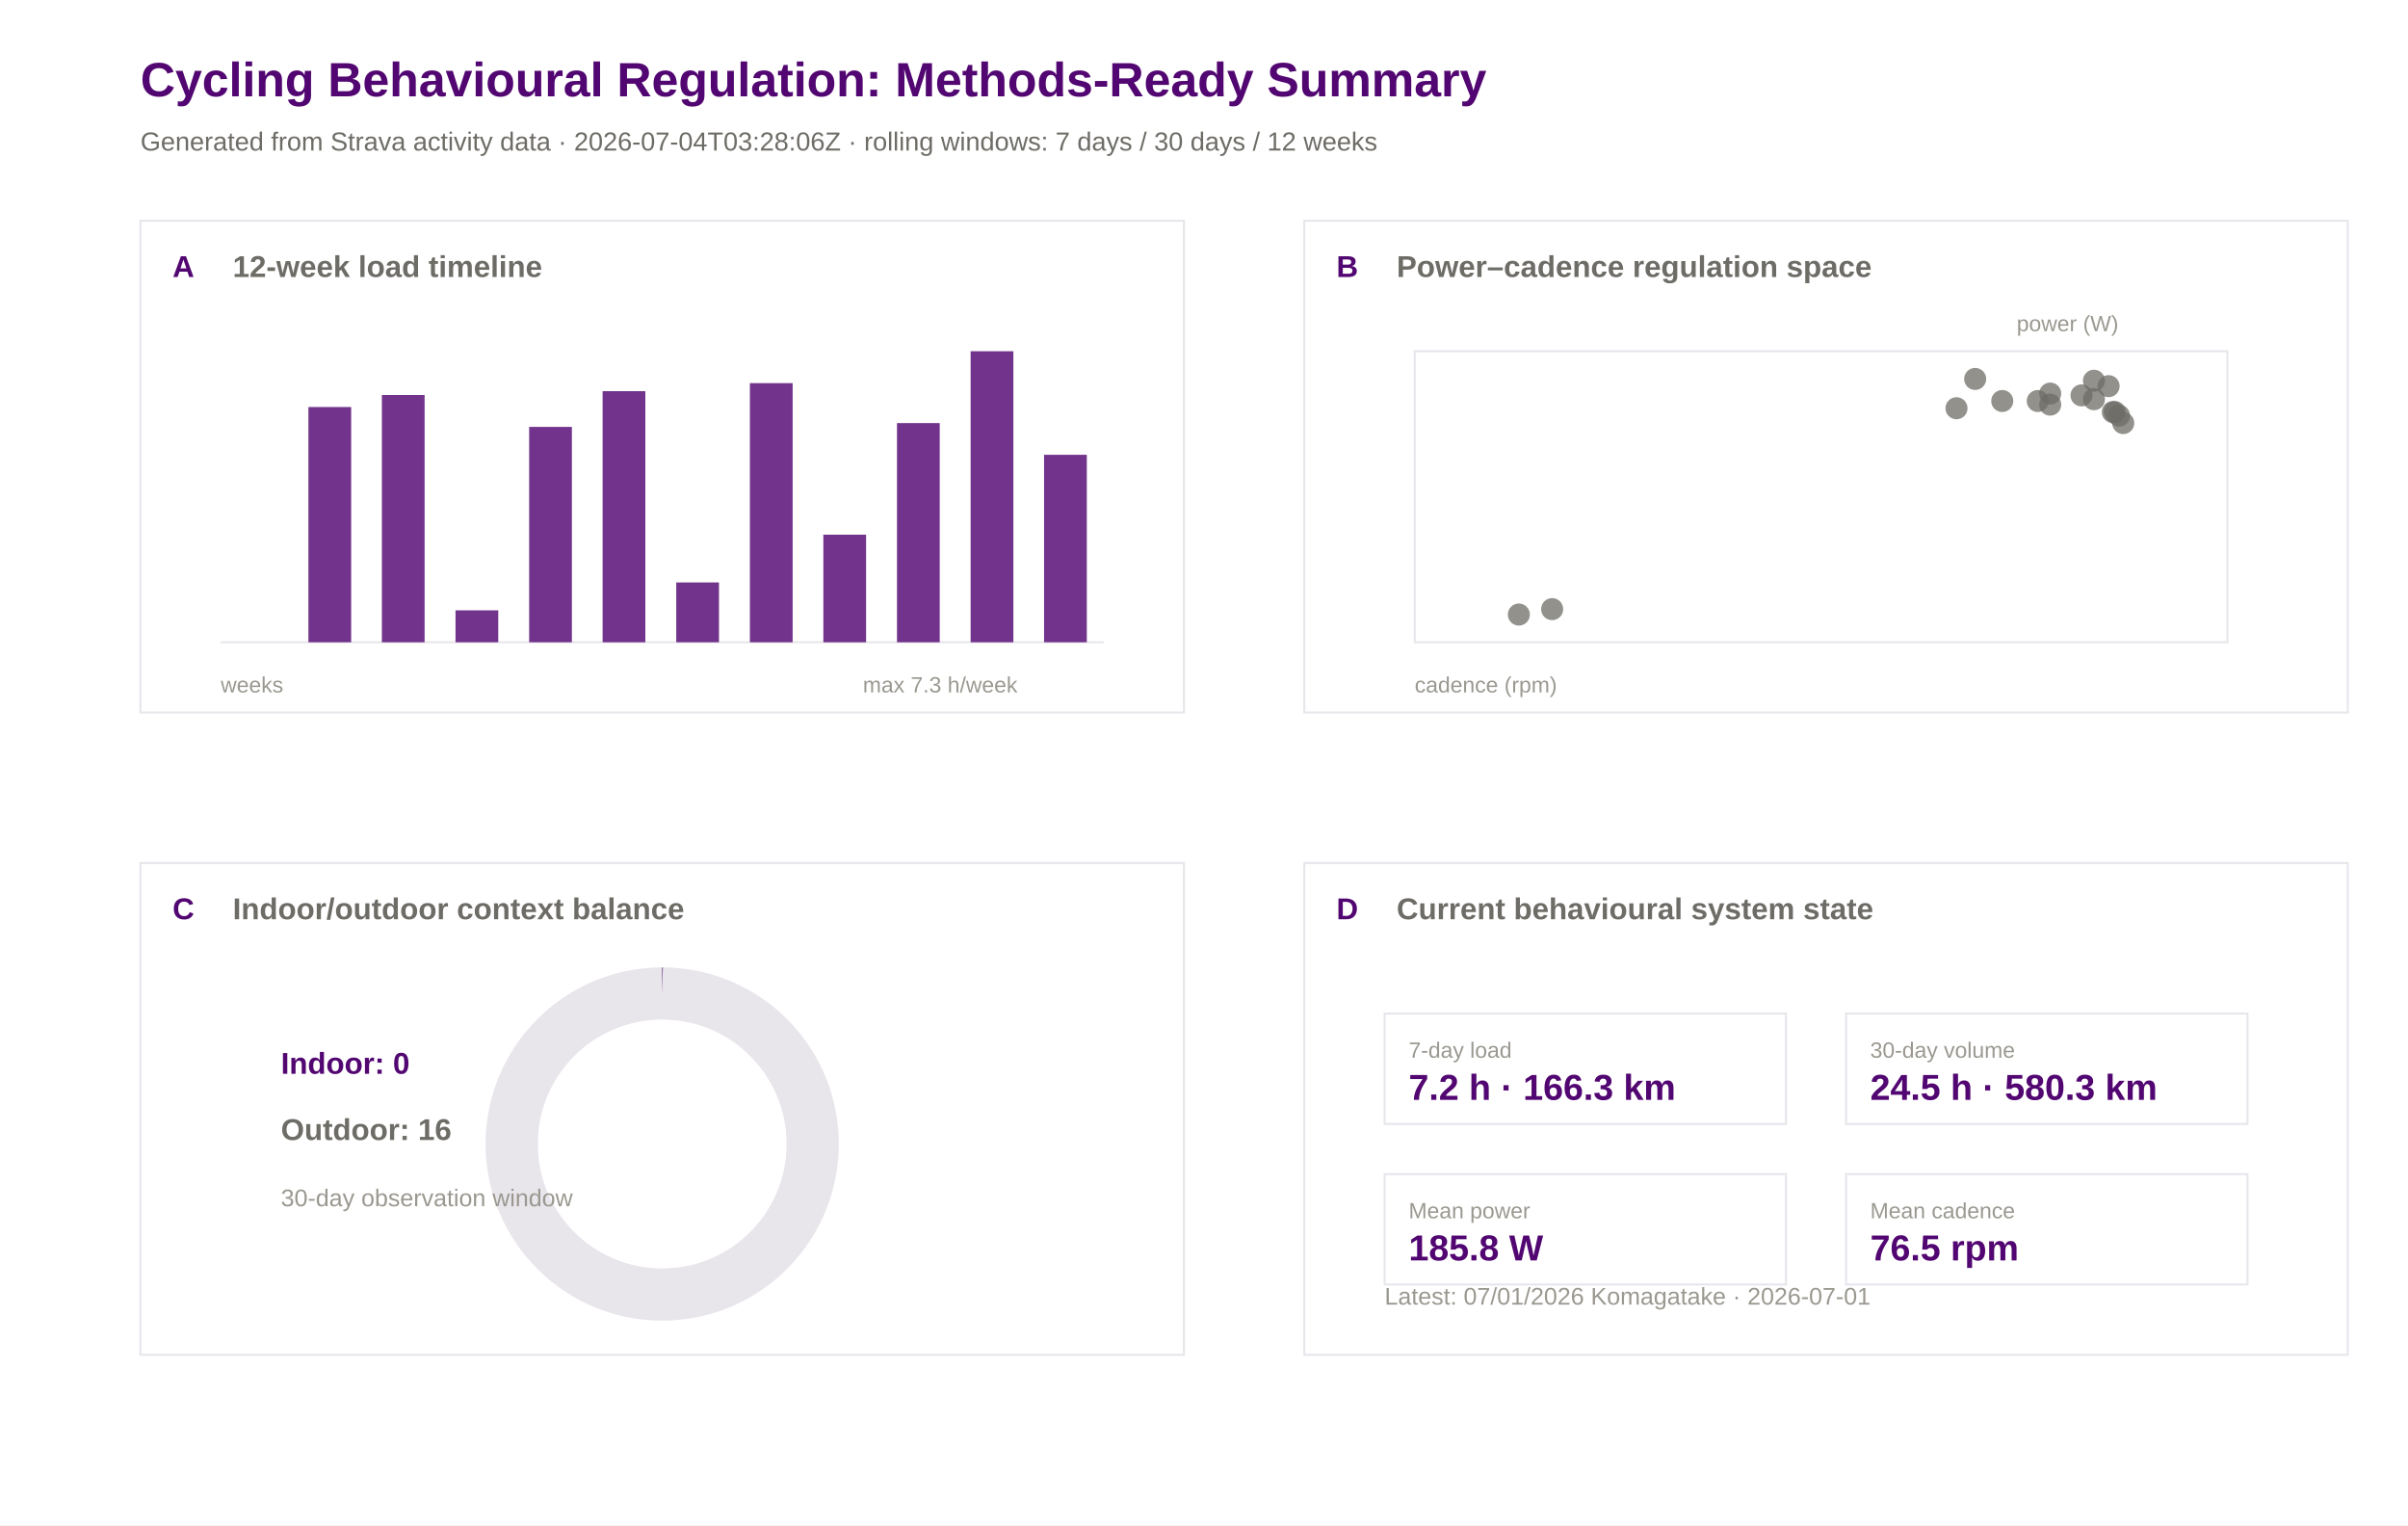
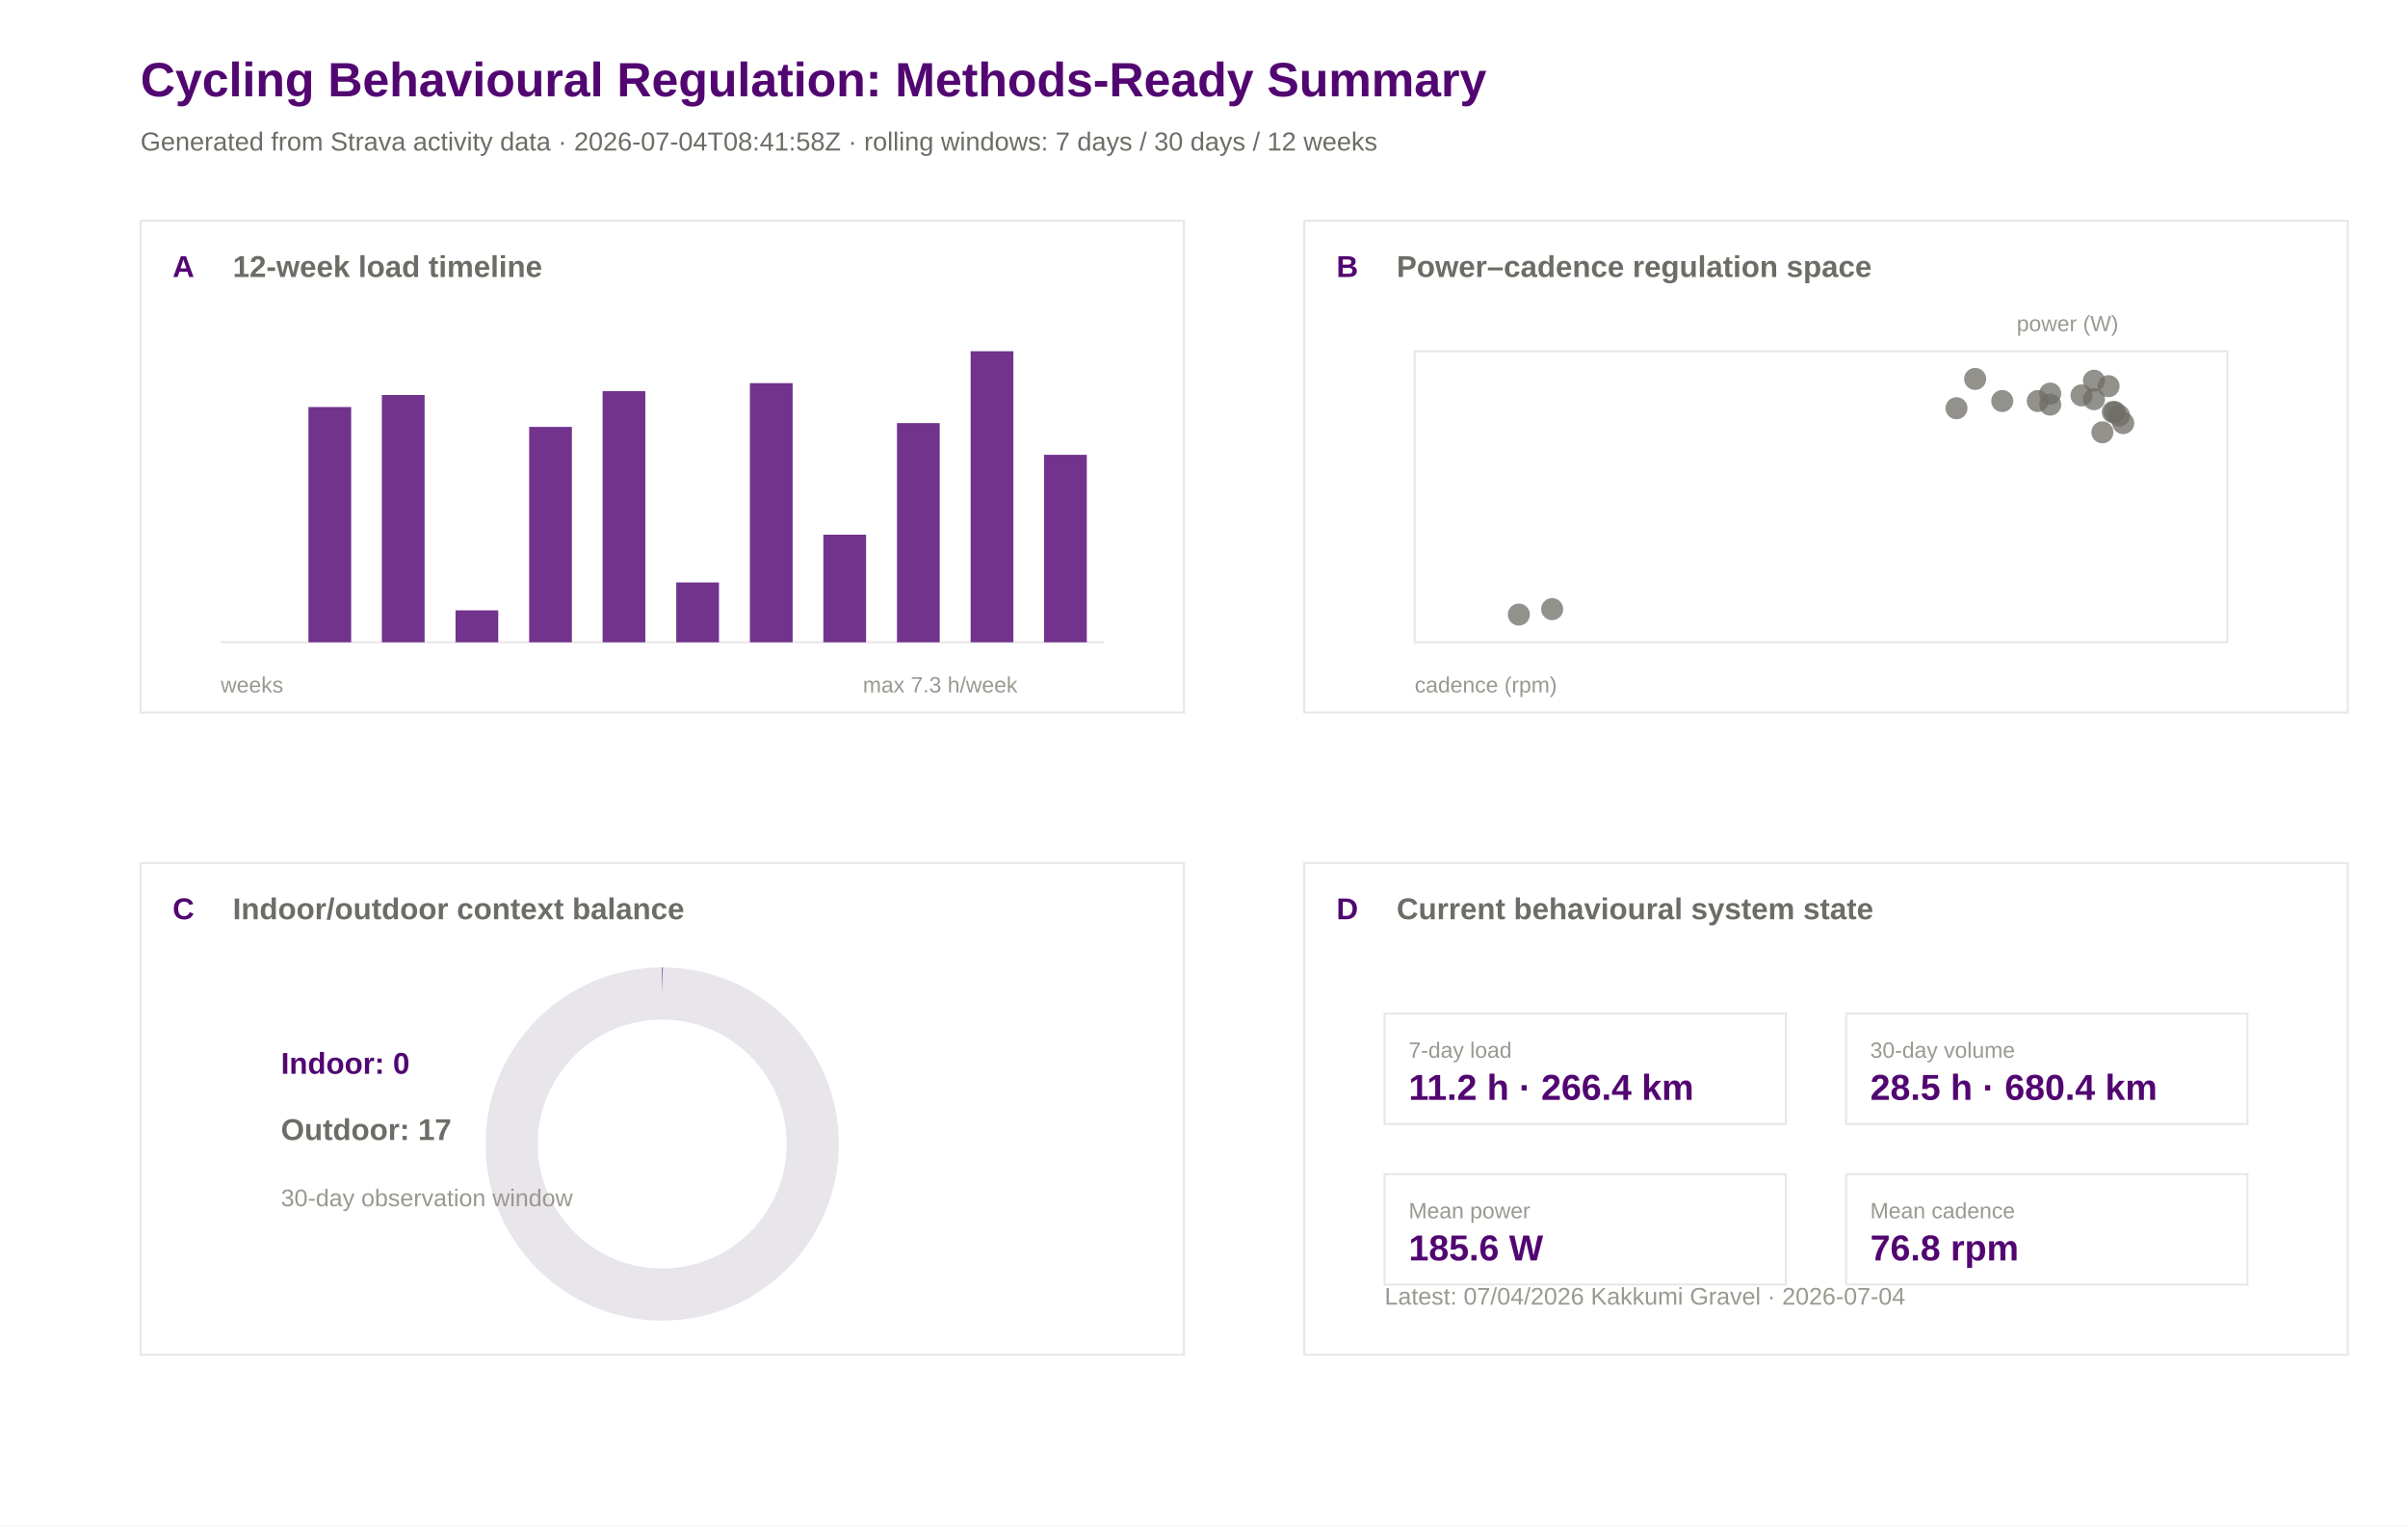
<svg xmlns="http://www.w3.org/2000/svg" width="1200" height="760" viewBox="0 0 1200 760">
  <rect width="100%" height="100%" fill="#ffffff" />
  <text x="70.0" y="48.0" font-family="Arial" font-size="24" font-weight="600" fill="#520671">Cycling Behavioural Regulation: Methods-Ready Summary</text>
-   <text x="70.0" y="75.0" font-family="Arial" font-size="13" font-weight="400" fill="#6e6c66">Generated from Strava activity data · 2026-07-04T03:28:06Z · rolling windows: 7 days / 30 days / 12 weeks</text>
+   <text x="70.0" y="75.0" font-family="Arial" font-size="13" font-weight="400" fill="#6e6c66">Generated from Strava activity data · 2026-07-04T08:41:58Z · rolling windows: 7 days / 30 days / 12 weeks</text>
  <rect x="70" y="110" width="520" height="245" fill="#ffffff" stroke="#e8e5eb" stroke-width="1" />
  <text x="86.0" y="138.0" font-family="Arial" font-size="15" font-weight="600" fill="#520671">A</text>
  <text x="116.0" y="138.0" font-family="Arial" font-size="15" font-weight="600" fill="#6e6c66">12-week load timeline</text>
  <rect x="650" y="110" width="520" height="245" fill="#ffffff" stroke="#e8e5eb" stroke-width="1" />
  <text x="666.0" y="138.0" font-family="Arial" font-size="15" font-weight="600" fill="#520671">B</text>
  <text x="696.0" y="138.0" font-family="Arial" font-size="15" font-weight="600" fill="#6e6c66">Power–cadence regulation space</text>
  <rect x="70" y="430" width="520" height="245" fill="#ffffff" stroke="#e8e5eb" stroke-width="1" />
  <text x="86.0" y="458.0" font-family="Arial" font-size="15" font-weight="600" fill="#520671">C</text>
  <text x="116.0" y="458.0" font-family="Arial" font-size="15" font-weight="600" fill="#6e6c66">Indoor/outdoor context balance</text>
  <rect x="650" y="430" width="520" height="245" fill="#ffffff" stroke="#e8e5eb" stroke-width="1" />
  <text x="666.0" y="458.0" font-family="Arial" font-size="15" font-weight="600" fill="#520671">D</text>
  <text x="696.0" y="458.0" font-family="Arial" font-size="15" font-weight="600" fill="#6e6c66">Current behavioural system state</text>
  <line x1="110" y1="320" x2="550" y2="320" stroke="#e8e5eb" />
  <rect x="117.0" y="320.0" width="21.3" height="0.0" fill="#520671" opacity="0.82" />
  <rect x="153.7" y="202.8" width="21.3" height="117.2" fill="#520671" opacity="0.82" />
  <rect x="190.3" y="196.8" width="21.3" height="123.2" fill="#520671" opacity="0.82" />
  <rect x="227.0" y="304.1" width="21.3" height="15.9" fill="#520671" opacity="0.82" />
  <rect x="263.7" y="212.7" width="21.3" height="107.3" fill="#520671" opacity="0.82" />
  <rect x="300.3" y="194.9" width="21.3" height="125.1" fill="#520671" opacity="0.82" />
  <rect x="337.0" y="290.2" width="21.3" height="29.8" fill="#520671" opacity="0.82" />
  <rect x="373.7" y="190.9" width="21.3" height="129.1" fill="#520671" opacity="0.82" />
  <rect x="410.3" y="266.4" width="21.3" height="53.6" fill="#520671" opacity="0.82" />
  <rect x="447.0" y="210.8" width="21.3" height="109.2" fill="#520671" opacity="0.82" />
  <rect x="483.7" y="175.0" width="21.3" height="145.0" fill="#520671" opacity="0.82" />
  <rect x="520.3" y="226.6" width="21.3" height="93.4" fill="#520671" opacity="0.82" />
  <text x="110.0" y="345.0" font-family="Arial" font-size="11" font-weight="400" fill="#9a9890">weeks</text>
  <text x="430.0" y="345.0" font-family="Arial" font-size="11" font-weight="400" fill="#9a9890">max 7.3 h/week</text>
  <rect x="705" y="175" width="405" height="145" fill="#ffffff" stroke="#e8e5eb" />
  <circle cx="1043.5" cy="189.7" r="5.5" fill="#6e6c66" opacity="0.75" />
  <circle cx="1037.3" cy="197.0" r="5.5" fill="#6e6c66" opacity="0.75" />
  <circle cx="1043.5" cy="198.9" r="5.5" fill="#6e6c66" opacity="0.75" />
  <circle cx="984.3" cy="188.8" r="5.5" fill="#6e6c66" opacity="0.75" />
  <circle cx="1021.7" cy="196.1" r="5.5" fill="#6e6c66" opacity="0.75" />
  <circle cx="1053.9" cy="205.3" r="5.5" fill="#6e6c66" opacity="0.75" />
  <circle cx="1050.8" cy="192.4" r="5.5" fill="#6e6c66" opacity="0.75" />
  <circle cx="1058.1" cy="210.8" r="5.5" fill="#6e6c66" opacity="0.75" />
  <circle cx="997.8" cy="199.8" r="5.5" fill="#6e6c66" opacity="0.75" />
  <circle cx="1021.7" cy="201.6" r="5.5" fill="#6e6c66" opacity="0.75" />
  <circle cx="975.0" cy="203.4" r="5.5" fill="#6e6c66" opacity="0.75" />
  <circle cx="1015.5" cy="199.8" r="5.5" fill="#6e6c66" opacity="0.75" />
  <circle cx="756.9" cy="306.2" r="5.5" fill="#6e6c66" opacity="0.75" />
  <circle cx="773.5" cy="303.5" r="5.5" fill="#6e6c66" opacity="0.75" />
  <circle cx="1052.9" cy="205.3" r="5.5" fill="#6e6c66" opacity="0.75" />
  <circle cx="1056.0" cy="207.1" r="5.5" fill="#6e6c66" opacity="0.75" />
+   <circle cx="1047.7" cy="215.4" r="5.5" fill="#6e6c66" opacity="0.75" />
  <text x="705.0" y="345.0" font-family="Arial" font-size="11" font-weight="400" fill="#9a9890">cadence (rpm)</text>
  <text x="1005.0" y="165.0" font-family="Arial" font-size="11" font-weight="400" fill="#9a9890">power (W)</text>
  <circle cx="330" cy="570" r="75" fill="none" stroke="#e8e5eb" stroke-width="26" />
  <circle cx="330" cy="570" r="75" fill="none" stroke="#520671" stroke-width="26" stroke-dasharray="0.0 471.2" transform="rotate(-90 330 570)" />
  <text x="140.0" y="535.0" font-family="Arial" font-size="15" font-weight="600" fill="#520671">Indoor: 0</text>
-   <text x="140.0" y="568.0" font-family="Arial" font-size="15" font-weight="600" fill="#6e6c66">Outdoor: 16</text>
+   <text x="140.0" y="568.0" font-family="Arial" font-size="15" font-weight="600" fill="#6e6c66">Outdoor: 17</text>
  <text x="140.0" y="601.0" font-family="Arial" font-size="12" font-weight="400" fill="#9a9890">30-day observation window</text>
  <rect x="690" y="505" width="200" height="55" fill="#ffffff" stroke="#e8e5eb" />
  <text x="702.0" y="527.0" font-family="Arial" font-size="11" font-weight="500" fill="#9a9890">7-day load</text>
-   <text x="702.0" y="548.0" font-family="Arial" font-size="18" font-weight="600" fill="#520671">7.2 h · 166.3 km</text>
+   <text x="702.0" y="548.0" font-family="Arial" font-size="18" font-weight="600" fill="#520671">11.2 h · 266.4 km</text>
  <rect x="920" y="505" width="200" height="55" fill="#ffffff" stroke="#e8e5eb" />
  <text x="932.0" y="527.0" font-family="Arial" font-size="11" font-weight="500" fill="#9a9890">30-day volume</text>
-   <text x="932.0" y="548.0" font-family="Arial" font-size="18" font-weight="600" fill="#520671">24.5 h · 580.3 km</text>
+   <text x="932.0" y="548.0" font-family="Arial" font-size="18" font-weight="600" fill="#520671">28.5 h · 680.4 km</text>
  <rect x="690" y="585" width="200" height="55" fill="#ffffff" stroke="#e8e5eb" />
  <text x="702.0" y="607.0" font-family="Arial" font-size="11" font-weight="500" fill="#9a9890">Mean power</text>
-   <text x="702.0" y="628.0" font-family="Arial" font-size="18" font-weight="600" fill="#520671">185.8 W</text>
+   <text x="702.0" y="628.0" font-family="Arial" font-size="18" font-weight="600" fill="#520671">185.6 W</text>
  <rect x="920" y="585" width="200" height="55" fill="#ffffff" stroke="#e8e5eb" />
  <text x="932.0" y="607.0" font-family="Arial" font-size="11" font-weight="500" fill="#9a9890">Mean cadence</text>
-   <text x="932.0" y="628.0" font-family="Arial" font-size="18" font-weight="600" fill="#520671">76.5 rpm</text>
-   <text x="690.0" y="650.0" font-family="Arial" font-size="12" font-weight="400" fill="#9a9890">Latest: 07/01/2026 Komagatake · 2026-07-01</text>
+   <text x="932.0" y="628.0" font-family="Arial" font-size="18" font-weight="600" fill="#520671">76.8 rpm</text>
+   <text x="690.0" y="650.0" font-family="Arial" font-size="12" font-weight="400" fill="#9a9890">Latest: 07/04/2026 Kakkumi Gravel · 2026-07-04</text>
</svg>
